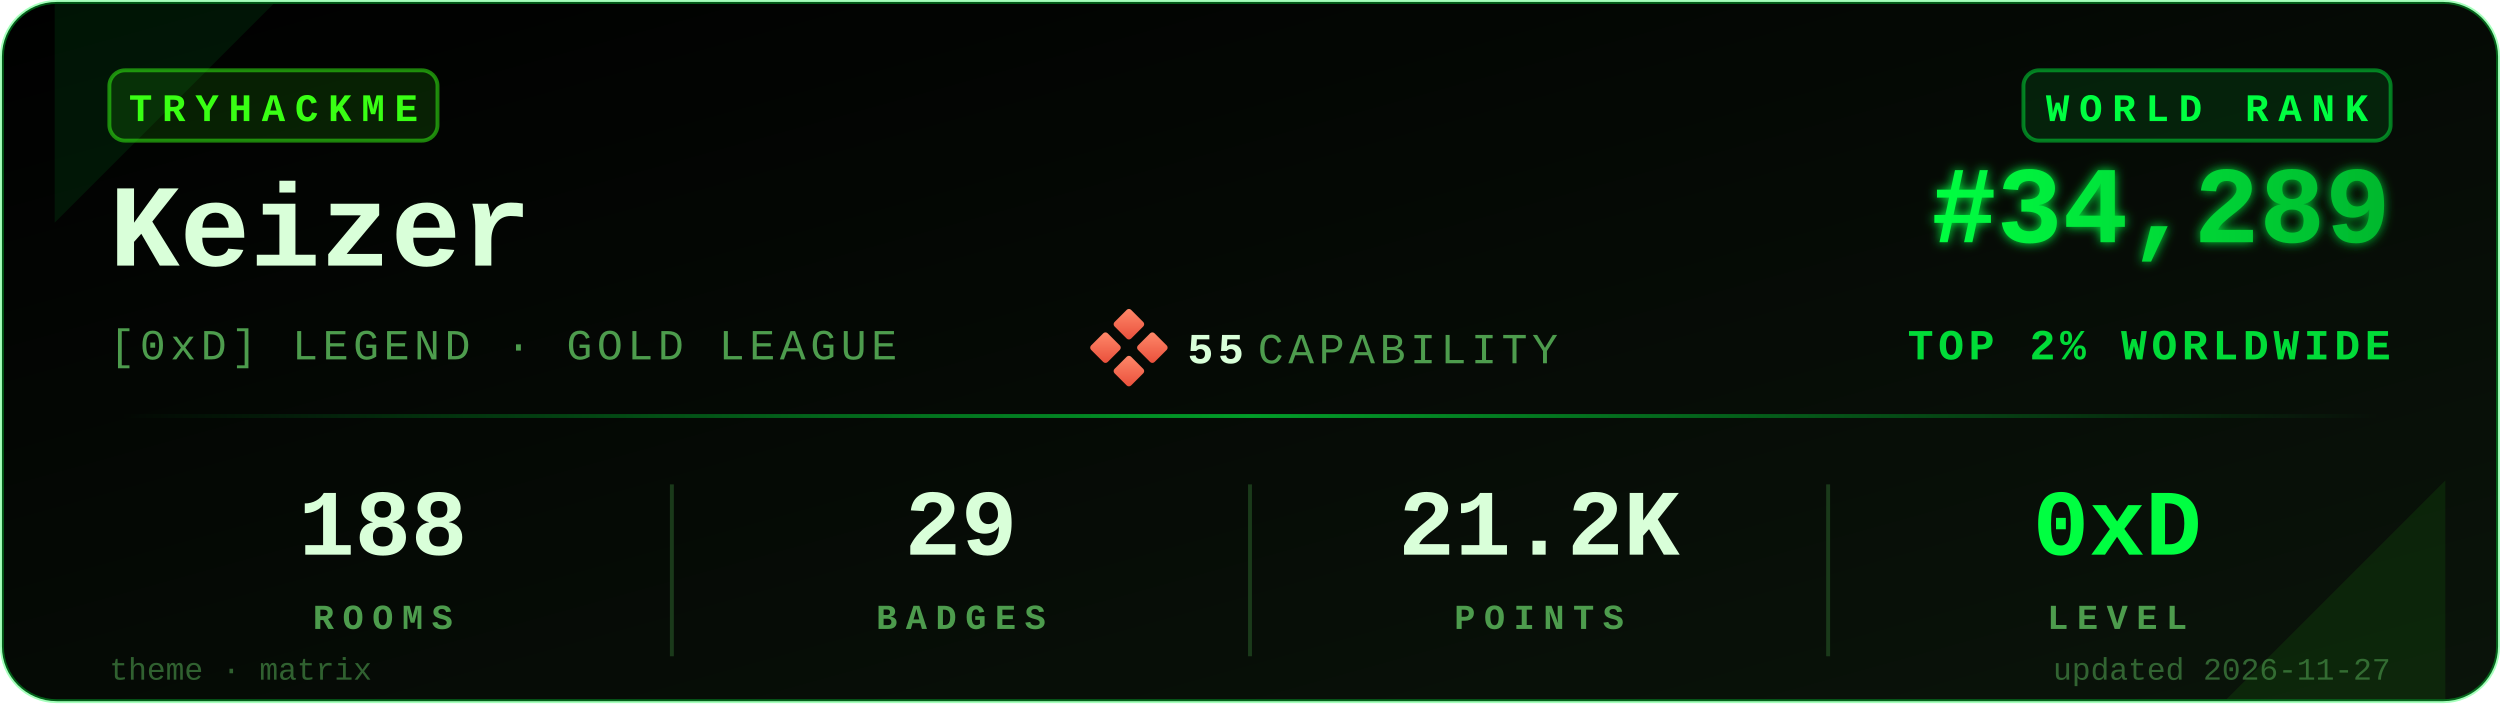
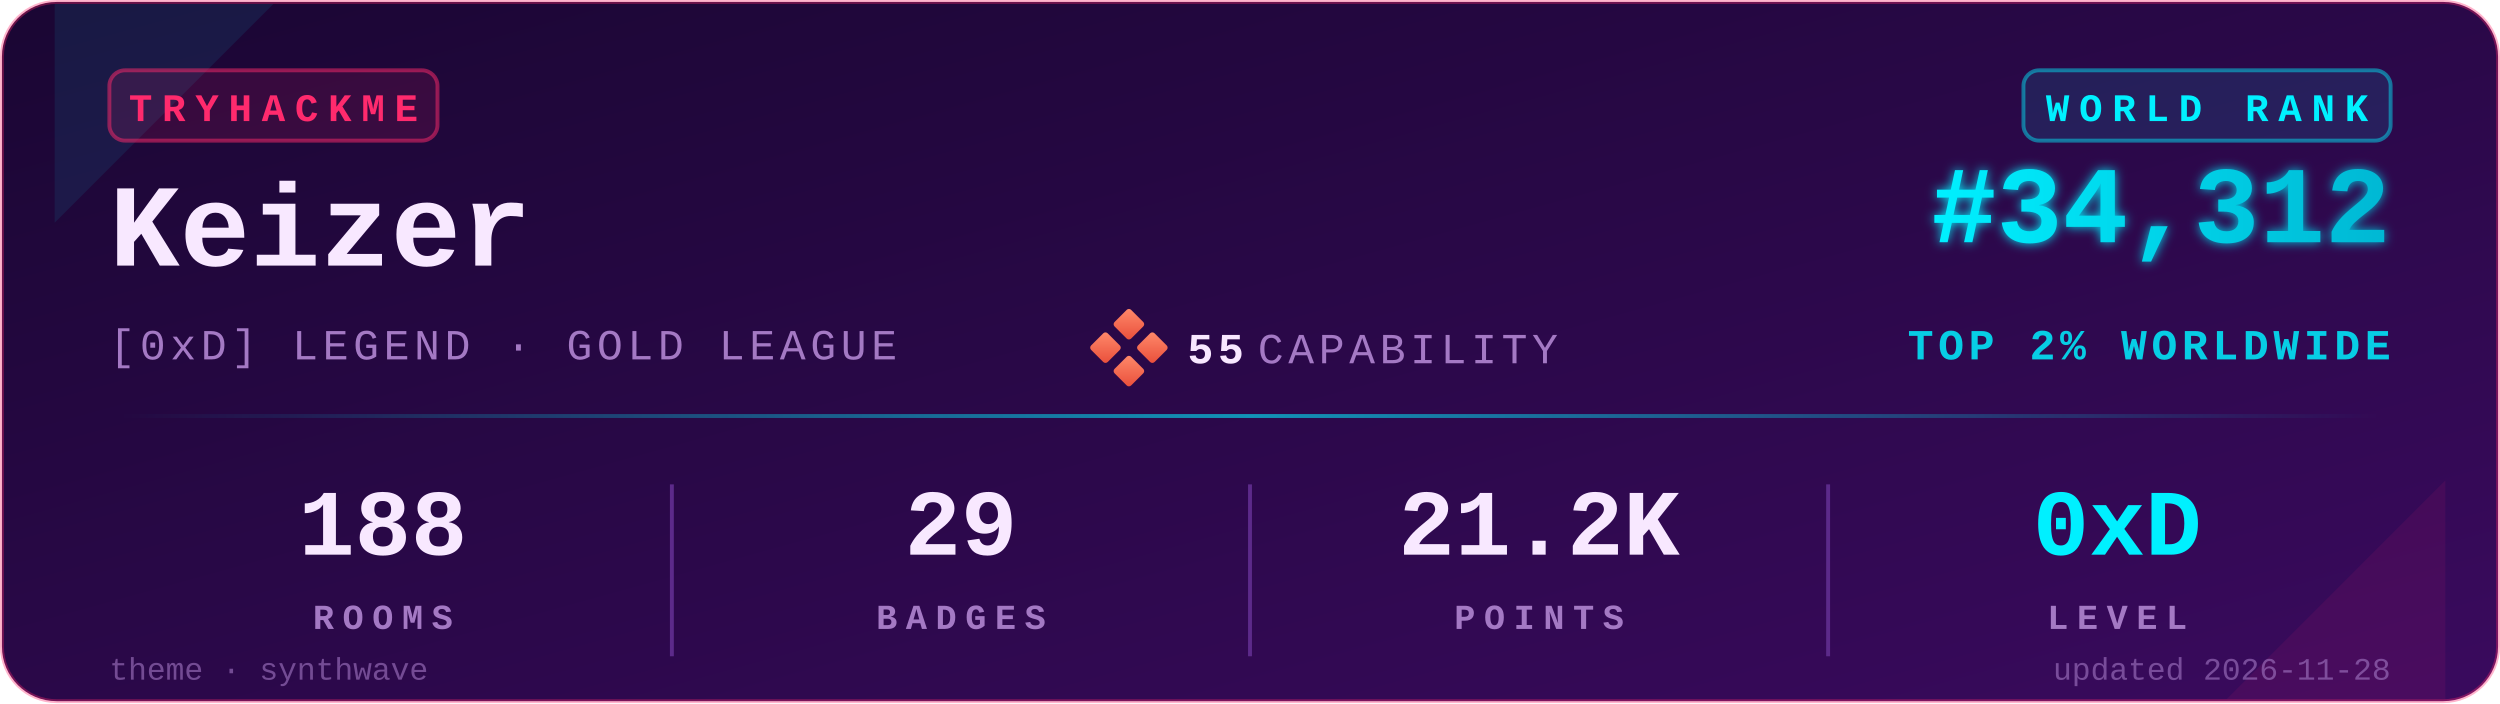
<svg xmlns="http://www.w3.org/2000/svg" viewBox="0 0 640 180" width="640" height="180" role="img" aria-label="TryHackMe stats for Keizer">
  <defs>
    <linearGradient id="bgGrad" x1="0" y1="0" x2="1" y2="1">
-       <stop offset="0%" stop-color="#000000" />
-       <stop offset="100%" stop-color="#0a140a" />
+       <stop offset="0%" stop-color="#1a0633" />
+       <stop offset="100%" stop-color="#3a0a5e" />
    </linearGradient>
    <linearGradient id="rankGrad" x1="0" y1="0" x2="1" y2="0">
-       <stop offset="0%" stop-color="#00FF41" />
-       <stop offset="100%" stop-color="#00B82E" />
+       <stop offset="0%" stop-color="#00F0FF" />
+       <stop offset="100%" stop-color="#00B8D4" />
    </linearGradient>
    <linearGradient id="accentGrad" x1="0" y1="0" x2="1" y2="0">
-       <stop offset="0%" stop-color="#00FF41" stop-opacity="0" />
-       <stop offset="50%" stop-color="#00FF41" stop-opacity="0.6" />
-       <stop offset="100%" stop-color="#00FF41" stop-opacity="0" />
+       <stop offset="0%" stop-color="#00F0FF" stop-opacity="0" />
+       <stop offset="50%" stop-color="#00F0FF" stop-opacity="0.6" />
+       <stop offset="100%" stop-color="#00F0FF" stop-opacity="0" />
    </linearGradient>
    <linearGradient id="capGrad" x1="0" y1="0" x2="1" y2="1">
      <stop offset="0%" stop-color="#ff8a6b" />
      <stop offset="100%" stop-color="#e94e3a" />
    </linearGradient>
    <filter id="glow" x="-20%" y="-20%" width="140%" height="140%">
      <feGaussianBlur stdDeviation="1.4" result="b" />
      <feMerge>
        <feMergeNode in="b" />
        <feMergeNode in="SourceGraphic" />
      </feMerge>
    </filter>
  </defs>
-   <rect x="0.5" y="0.5" width="639" height="179" rx="14" ry="14" fill="url(#bgGrad)" stroke="#00FF41" stroke-opacity="0.35" stroke-width="1" />
-   <path d="M 14,1 L 70,1 L 14,57 Z" fill="#00FF41" opacity="0.08" />
-   <path d="M 626,179 L 570,179 L 626,123 Z" fill="#39FF14" opacity="0.08" />
+   <rect x="0.5" y="0.5" width="639" height="179" rx="14" ry="14" fill="url(#bgGrad)" stroke="#FF2A6D" stroke-opacity="0.35" stroke-width="1" />
+   <path d="M 14,1 L 70,1 L 14,57 Z" fill="#00F0FF" opacity="0.08" />
+   <path d="M 626,179 L 570,179 L 626,123 Z" fill="#FF2A6D" opacity="0.08" />
  <g transform="translate(28,18)">
-     <rect x="0" y="0" width="84" height="18" rx="4" ry="4" fill="#39FF14" fill-opacity="0.12" stroke="#39FF14" stroke-opacity="0.5" />
-     <text x="42" y="13" fill="#39FF14" font-family="ui-monospace,'SF Mono','Menlo','Cascadia Code','Consolas','Liberation Mono',monospace" font-size="10" font-weight="700" letter-spacing="2.5" text-anchor="middle">TRYHACKME</text>
+     <rect x="0" y="0" width="84" height="18" rx="4" ry="4" fill="#FF2A6D" fill-opacity="0.12" stroke="#FF2A6D" stroke-opacity="0.5" />
+     <text x="42" y="13" fill="#FF2A6D" font-family="ui-monospace,'SF Mono','Menlo','Cascadia Code','Consolas','Liberation Mono',monospace" font-size="10" font-weight="700" letter-spacing="2.5" text-anchor="middle">TRYHACKME</text>
  </g>
-   <text x="28" y="68" fill="#D9FFD9" font-family="ui-monospace,'SF Mono','Menlo','Cascadia Code','Consolas','Liberation Mono',monospace" font-size="30" font-weight="700">Keizer</text>
-   <text x="28" y="92" fill="#4D9C4D" font-family="ui-monospace,'SF Mono','Menlo','Cascadia Code','Consolas','Liberation Mono',monospace" font-size="11" font-weight="500" letter-spacing="1.2">[0xD] LEGEND · GOLD LEAGUE</text>
+   <text x="28" y="68" fill="#F8E8FF" font-family="ui-monospace,'SF Mono','Menlo','Cascadia Code','Consolas','Liberation Mono',monospace" font-size="30" font-weight="700">Keizer</text>
+   <text x="28" y="92" fill="#A479C4" font-family="ui-monospace,'SF Mono','Menlo','Cascadia Code','Consolas','Liberation Mono',monospace" font-size="11" font-weight="500" letter-spacing="1.2">[0xD] LEGEND · GOLD LEAGUE</text>
  <g transform="translate(280,80)">
    <rect x="6" y="0" width="6" height="6" rx="0.8" fill="url(#capGrad)" transform="rotate(45 9 3)" />
    <rect x="0" y="6" width="6" height="6" rx="0.8" fill="url(#capGrad)" transform="rotate(45 3 9)" />
    <rect x="12" y="6" width="6" height="6" rx="0.8" fill="url(#capGrad)" transform="rotate(45 15 9)" />
    <rect x="6" y="12" width="6" height="6" rx="0.8" fill="url(#capGrad)" transform="rotate(45 9 15)" />
-     <text x="24" y="13" fill="#D9FFD9" font-family="ui-monospace,'SF Mono','Menlo','Cascadia Code','Consolas','Liberation Mono',monospace" font-size="11" font-weight="700" letter-spacing="1.2">55</text>
-     <text x="42" y="13" fill="#4D9C4D" font-family="ui-monospace,'SF Mono','Menlo','Cascadia Code','Consolas','Liberation Mono',monospace" font-size="11" font-weight="500" letter-spacing="1.2">CAPABILITY</text>
+     <text x="24" y="13" fill="#F8E8FF" font-family="ui-monospace,'SF Mono','Menlo','Cascadia Code','Consolas','Liberation Mono',monospace" font-size="11" font-weight="700" letter-spacing="1.2">55</text>
+     <text x="42" y="13" fill="#A479C4" font-family="ui-monospace,'SF Mono','Menlo','Cascadia Code','Consolas','Liberation Mono',monospace" font-size="11" font-weight="500" letter-spacing="1.2">CAPABILITY</text>
  </g>
  <g transform="translate(612,18)">
-     <rect x="-94" y="0" width="94" height="18" rx="4" ry="4" fill="#00FF41" fill-opacity="0.10" stroke="#00FF41" stroke-opacity="0.45" />
-     <text x="-47" y="13" fill="#00FF41" font-family="ui-monospace,'SF Mono','Menlo','Cascadia Code','Consolas','Liberation Mono',monospace" font-size="10" font-weight="700" letter-spacing="2.5" text-anchor="middle">WORLD RANK</text>
+     <rect x="-94" y="0" width="94" height="18" rx="4" ry="4" fill="#00F0FF" fill-opacity="0.10" stroke="#00F0FF" stroke-opacity="0.45" />
+     <text x="-47" y="13" fill="#00F0FF" font-family="ui-monospace,'SF Mono','Menlo','Cascadia Code','Consolas','Liberation Mono',monospace" font-size="10" font-weight="700" letter-spacing="2.5" text-anchor="middle">WORLD RANK</text>
  </g>
-   <text x="612" y="62" fill="url(#rankGrad)" font-family="ui-monospace,'SF Mono','Menlo','Cascadia Code','Consolas','Liberation Mono',monospace" font-size="28" font-weight="700" text-anchor="end" filter="url(#glow)">#34,289</text>
-   <text x="612" y="92" fill="#00FF41" fill-opacity="0.85" font-family="ui-monospace,'SF Mono','Menlo','Cascadia Code','Consolas','Liberation Mono',monospace" font-size="11" font-weight="600" letter-spacing="1.2" text-anchor="end">TOP 2% WORLDWIDE</text>
+   <text x="612" y="62" fill="url(#rankGrad)" font-family="ui-monospace,'SF Mono','Menlo','Cascadia Code','Consolas','Liberation Mono',monospace" font-size="28" font-weight="700" text-anchor="end" filter="url(#glow)">#34,312</text>
+   <text x="612" y="92" fill="#00F0FF" fill-opacity="0.85" font-family="ui-monospace,'SF Mono','Menlo','Cascadia Code','Consolas','Liberation Mono',monospace" font-size="11" font-weight="600" letter-spacing="1.2" text-anchor="end">TOP 2% WORLDWIDE</text>
  <rect x="28" y="106" width="584" height="1" fill="url(#accentGrad)" />
  <g font-family="ui-monospace,'SF Mono','Menlo','Cascadia Code','Consolas','Liberation Mono',monospace" text-anchor="middle">
-     <text x="98" y="142" fill="#D9FFD9" font-size="24" font-weight="700">188</text>
-     <text x="98" y="161" fill="#4D9C4D" font-size="9" font-weight="600" letter-spacing="2.2">ROOMS</text>
-     <text x="246" y="142" fill="#D9FFD9" font-size="24" font-weight="700">29</text>
-     <text x="246" y="161" fill="#4D9C4D" font-size="9" font-weight="600" letter-spacing="2.2">BADGES</text>
-     <text x="394" y="142" fill="#D9FFD9" font-size="24" font-weight="700">21.2K</text>
-     <text x="394" y="161" fill="#4D9C4D" font-size="9" font-weight="600" letter-spacing="2.2">POINTS</text>
-     <text x="542" y="142" fill="#00FF41" font-size="24" font-weight="700">0xD</text>
-     <text x="542" y="161" fill="#4D9C4D" font-size="9" font-weight="600" letter-spacing="2.2">LEVEL</text>
+     <text x="98" y="142" fill="#F8E8FF" font-size="24" font-weight="700">188</text>
+     <text x="98" y="161" fill="#A479C4" font-size="9" font-weight="600" letter-spacing="2.2">ROOMS</text>
+     <text x="246" y="142" fill="#F8E8FF" font-size="24" font-weight="700">29</text>
+     <text x="246" y="161" fill="#A479C4" font-size="9" font-weight="600" letter-spacing="2.2">BADGES</text>
+     <text x="394" y="142" fill="#F8E8FF" font-size="24" font-weight="700">21.2K</text>
+     <text x="394" y="161" fill="#A479C4" font-size="9" font-weight="600" letter-spacing="2.2">POINTS</text>
+     <text x="542" y="142" fill="#00F0FF" font-size="24" font-weight="700">0xD</text>
+     <text x="542" y="161" fill="#A479C4" font-size="9" font-weight="600" letter-spacing="2.2">LEVEL</text>
  </g>
-   <line x1="172" y1="124" x2="172" y2="168" stroke="#1a3a1a" stroke-width="1" />
-   <line x1="320" y1="124" x2="320" y2="168" stroke="#1a3a1a" stroke-width="1" />
-   <line x1="468" y1="124" x2="468" y2="168" stroke="#1a3a1a" stroke-width="1" />
-   <text x="28" y="174" fill="#4D9C4D" fill-opacity="0.6" font-family="ui-monospace,'SF Mono','Menlo','Cascadia Code','Consolas','Liberation Mono',monospace" font-size="8" font-weight="500">theme · matrix</text>
-   <text x="612" y="174" fill="#4D9C4D" fill-opacity="0.6" font-family="ui-monospace,'SF Mono','Menlo','Cascadia Code','Consolas','Liberation Mono',monospace" font-size="8" font-weight="500" text-anchor="end">updated 2026-11-27</text>
+   <line x1="172" y1="124" x2="172" y2="168" stroke="#5C2A8A" stroke-width="1" />
+   <line x1="320" y1="124" x2="320" y2="168" stroke="#5C2A8A" stroke-width="1" />
+   <line x1="468" y1="124" x2="468" y2="168" stroke="#5C2A8A" stroke-width="1" />
+   <text x="28" y="174" fill="#A479C4" fill-opacity="0.6" font-family="ui-monospace,'SF Mono','Menlo','Cascadia Code','Consolas','Liberation Mono',monospace" font-size="8" font-weight="500">theme · synthwave</text>
+   <text x="612" y="174" fill="#A479C4" fill-opacity="0.6" font-family="ui-monospace,'SF Mono','Menlo','Cascadia Code','Consolas','Liberation Mono',monospace" font-size="8" font-weight="500" text-anchor="end">updated 2026-11-28</text>
</svg>
